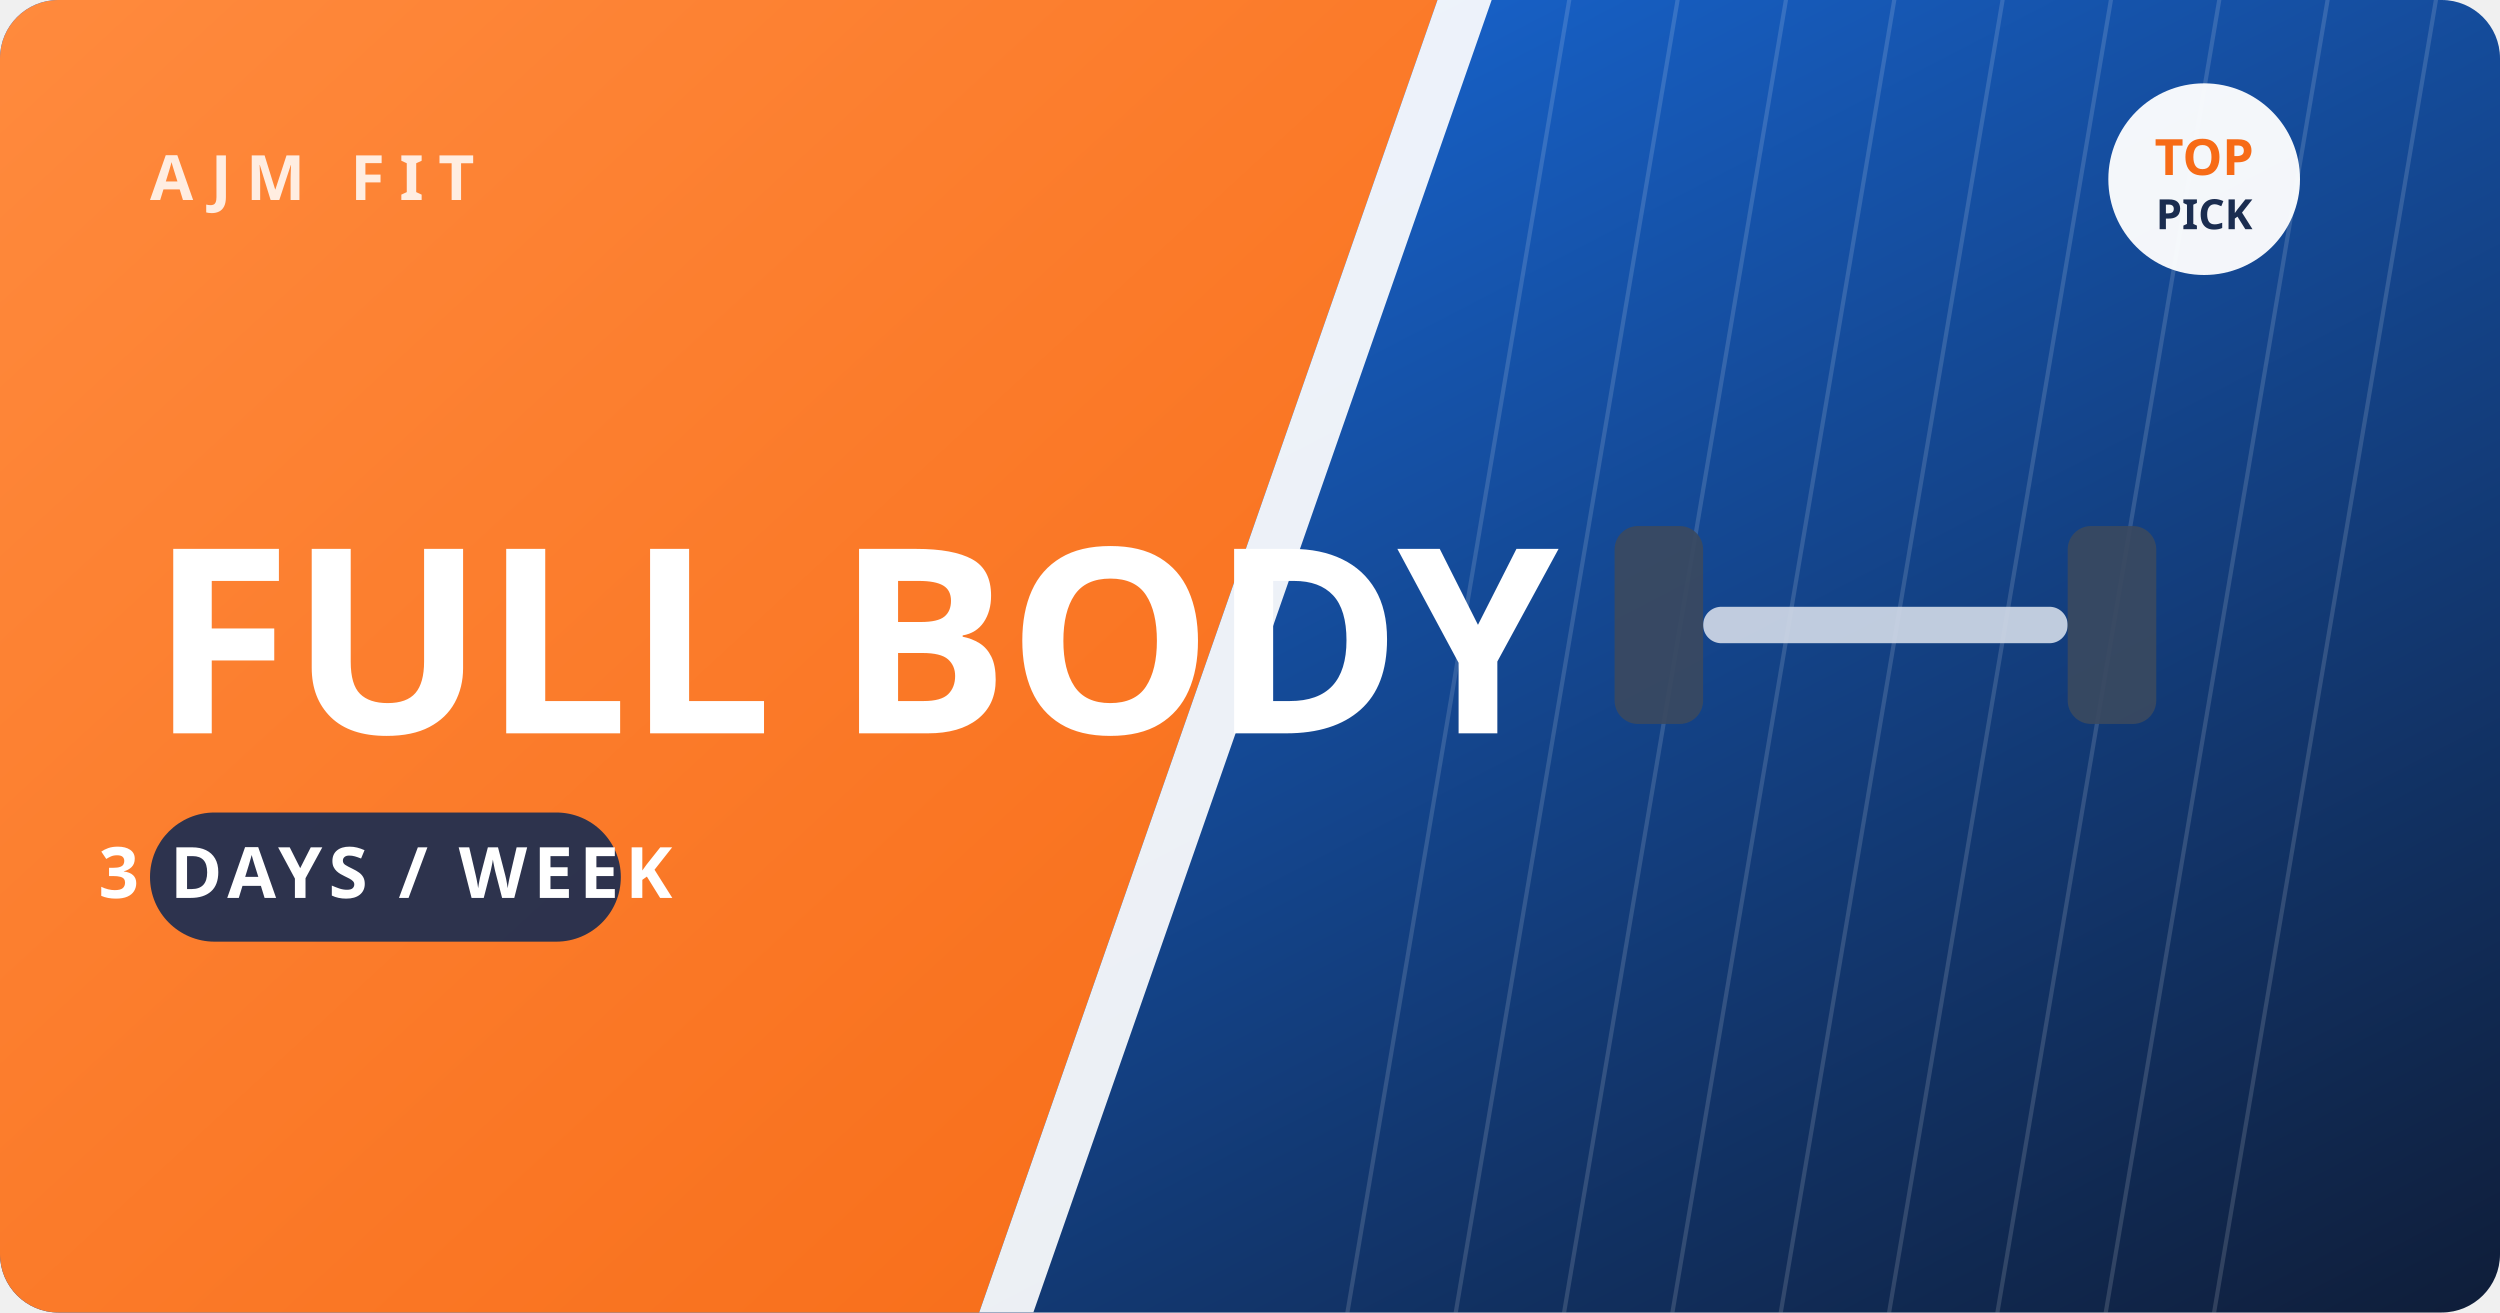
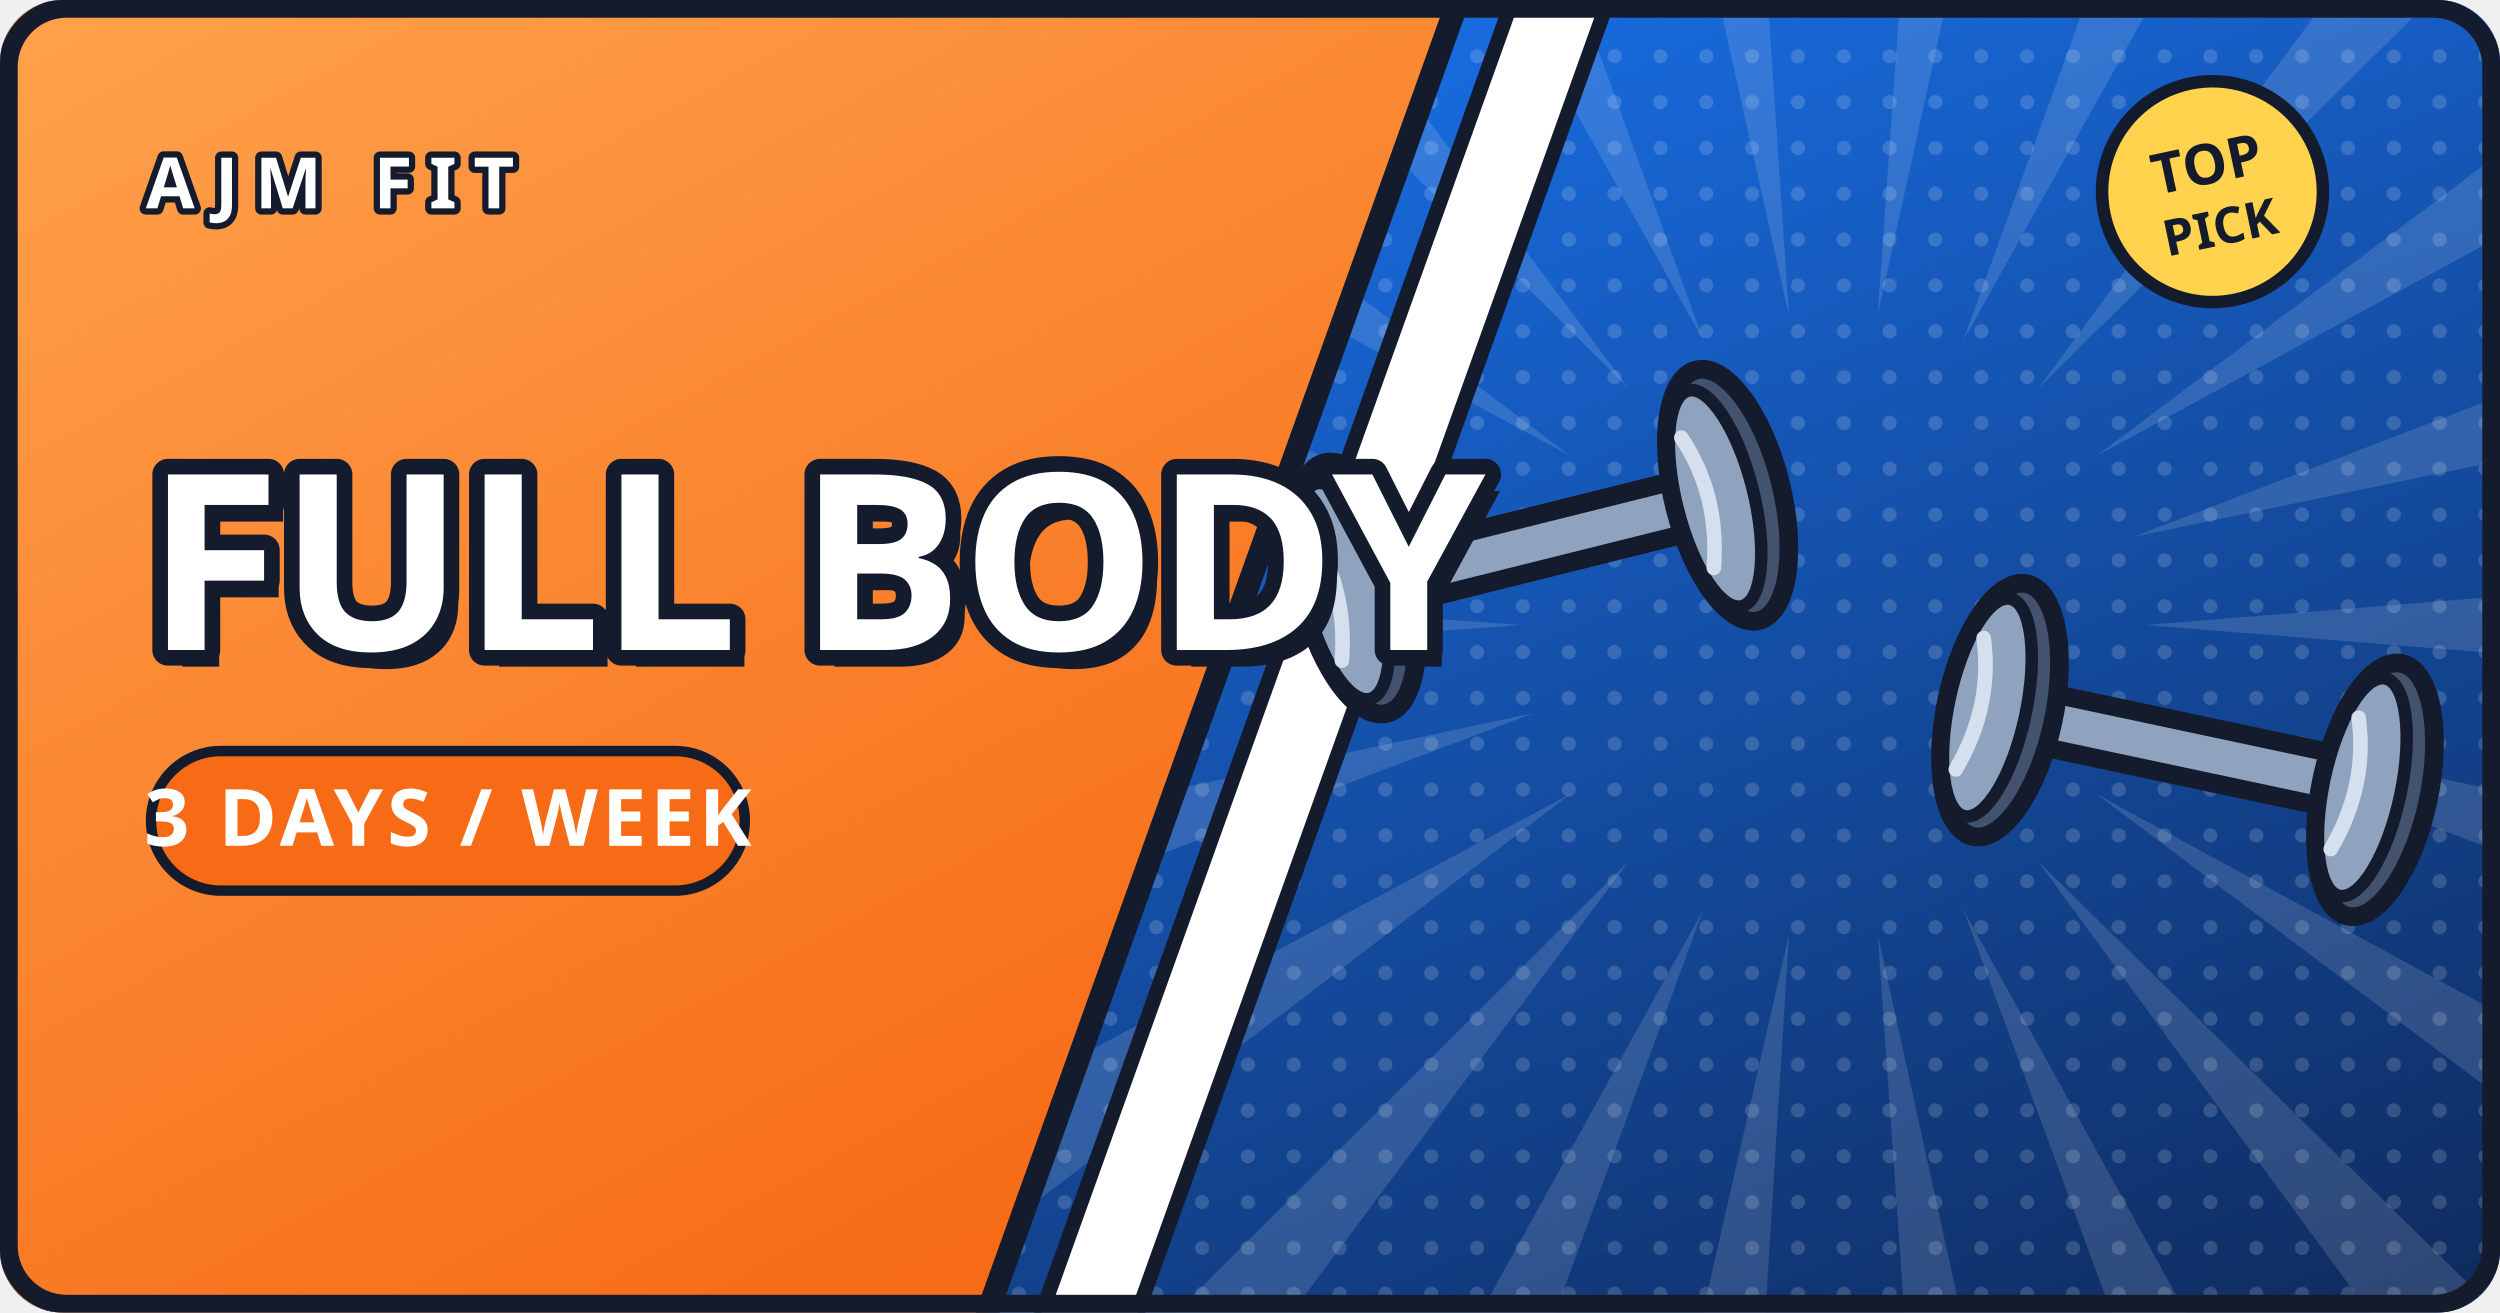
<svg xmlns="http://www.w3.org/2000/svg" viewBox="0 0 1200 630" width="1200" height="630" role="img" aria-label="Full Body (3-day)">
  <defs>
-     <linearGradient id="o" x1="0" y1="0" x2="1" y2="1">
-       <stop offset="0" stop-color="#ff8a3d" />
+     <linearGradient id="o" x1="0" y1="0" x2="0.6" y2="1">
+       <stop offset="0" stop-color="#FFA24D" />
      <stop offset="1" stop-color="#F76B16" />
    </linearGradient>
-     <linearGradient id="b" x1="0" y1="0" x2="1" y2="1">
+     <linearGradient id="b" x1="0.2" y1="0" x2="1" y2="1">
      <stop offset="0" stop-color="#1A7BFF" />
-       <stop offset="1" stop-color="#0f1d38" />
+       <stop offset="1" stop-color="#0f2a5c" />
    </linearGradient>
+     <pattern id="dots" width="22" height="22" patternUnits="userSpaceOnUse">
+       <circle cx="5" cy="5" r="3.4" fill="#fff" opacity="0.16" />
+     </pattern>
    <clipPath id="card">
-       <rect width="1200" height="630" rx="28" />
+       <rect width="1200" height="630" rx="30" />
    </clipPath>
  </defs>
  <g clip-path="url(#card)">
    <rect width="1200" height="630" fill="url(#b)" />
-     <path d="M0 0 H690 L470 630 H0 Z" fill="url(#o)" />
-     <path d="M690 0 L716 0 L496 630 L470 630 Z" fill="#ffffff" opacity="0.92" />
-     <g opacity="0.14" fill="none" stroke="#fff" stroke-width="2">
-       <line x1="760" y1="-40" x2="640" y2="670" />
-       <line x1="812" y1="-40" x2="692" y2="670" />
-       <line x1="864" y1="-40" x2="744" y2="670" />
-       <line x1="916" y1="-40" x2="796" y2="670" />
-       <line x1="968" y1="-40" x2="848" y2="670" />
-       <line x1="1020" y1="-40" x2="900" y2="670" />
-       <line x1="1072" y1="-40" x2="952" y2="670" />
-       <line x1="1124" y1="-40" x2="1004" y2="670" />
-       <line x1="1176" y1="-40" x2="1056" y2="670" />
+     <rect width="1200" height="630" fill="url(#dots)" />
+     <g transform="translate(880,300)">
+       <path d="M150.0 0.0 L469.3 25.8 L469.3 -25.8 Z" fill="#fff" opacity="0.13" />
+       <path d="M143.9 42.3 L509.0 180.4 L525.7 123.4 Z" fill="#fff" opacity="0.13" />
+       <path d="M126.2 81.1 L494.3 357.5 L530.5 301.1 Z" fill="#fff" opacity="0.13" />
+       <path d="M98.2 113.4 L287.8 371.6 L326.8 337.7 Z" fill="#fff" opacity="0.13" />
+       <path d="M62.3 136.4 L197.0 502.8 L251.0 478.1 Z" fill="#fff" opacity="0.13" />
+       <path d="M21.3 148.5 L53.5 607.7 L119.9 598.1 Z" fill="#fff" opacity="0.13" />
+       <path d="M-21.3 148.5 L-92.4 460.8 L-41.2 468.2 Z" fill="#fff" opacity="0.13" />
+       <path d="M-62.3 136.4 L-251.0 478.1 L-197.0 502.8 Z" fill="#fff" opacity="0.13" />
+       <path d="M-98.2 113.4 L-424.2 438.4 L-373.5 482.3 Z" fill="#fff" opacity="0.13" />
+       <path d="M-126.2 81.1 L-408.8 232.0 L-380.8 275.5 Z" fill="#fff" opacity="0.13" />
+       <path d="M-143.9 42.3 L-525.7 123.4 L-509.0 180.4 Z" fill="#fff" opacity="0.13" />
+       <path d="M-150.0 0.0 L-609.1 -33.5 L-609.1 33.5 Z" fill="#fff" opacity="0.13" />
+       <path d="M-143.9 -42.3 L-443.0 -157.0 L-457.6 -107.4 Z" fill="#fff" opacity="0.13" />
+       <path d="M-126.2 -81.1 L-437.5 -316.5 L-469.6 -266.5 Z" fill="#fff" opacity="0.13" />
+       <path d="M-98.2 -113.4 L-373.5 -482.3 L-424.2 -438.4 Z" fill="#fff" opacity="0.13" />
+       <path d="M-62.3 -136.4 L-171.4 -437.6 L-218.5 -416.1 Z" fill="#fff" opacity="0.13" />
+       <path d="M-21.3 -148.5 L-47.4 -537.9 L-106.1 -529.5 Z" fill="#fff" opacity="0.13" />
+       <path d="M21.3 -148.5 L119.9 -598.1 L53.5 -607.7 Z" fill="#fff" opacity="0.13" />
+       <path d="M62.3 -136.4 L218.5 -416.1 L171.4 -437.6 Z" fill="#fff" opacity="0.13" />
+       <path d="M98.2 -113.4 L375.5 -388.0 L330.7 -426.9 Z" fill="#fff" opacity="0.13" />
+       <path d="M126.2 -81.1 L530.5 -301.1 L494.3 -357.5 Z" fill="#fff" opacity="0.13" />
+       <path d="M143.9 -42.3 L457.6 -107.4 L443.0 -157.0 Z" fill="#fff" opacity="0.13" />
    </g>
-     <g transform="translate(905,300) scale(1.25)" opacity="0.92">
-       <rect x="-70" y="-7" width="140" height="14" rx="7" fill="#cfd8e6" />
-       <rect x="-104" y="-38" width="34" height="76" rx="9" fill="#39495f" />
-       <rect x="70" y="-38" width="34" height="76" rx="9" fill="#39495f" />
+     <path d="M0 0 H700 L474 630 H0 Z" fill="url(#o)" />
+     <path d="M700 0 L474 630" fill="none" stroke="#141b2d" stroke-width="11" stroke-linejoin="round" stroke-linecap="round" />
+     <path d="M726 0 L500 630 L546 630 L772 0 Z" fill="#fff" stroke="#141b2d" stroke-width="7" stroke-linejoin="round" stroke-linecap="round" />
+     <g transform="translate(890,300)">
+       <g>
+         <g transform="translate(-150,-40) rotate(-14)">
+           <rect x="-78" y="-13" width="156" height="26" rx="13" fill="#8FA3BF" stroke="#141b2d" stroke-width="9" stroke-linejoin="round" stroke-linecap="round" />
+           <ellipse cx="-92" cy="0" rx="26.04" ry="62" fill="#43536e" stroke="#141b2d" stroke-width="9" stroke-linejoin="round" stroke-linecap="round" />
+           <ellipse cx="-98.2" cy="0" rx="18.6" ry="53.32" fill="#8FA3BF" stroke="#141b2d" stroke-width="6" stroke-linejoin="round" stroke-linecap="round" />
+           <path d="M-106.88 -32.24 q 11.16 31 0 64.48" fill="none" stroke="#D8E3F0" stroke-width="7" stroke-linecap="round" opacity="0.95" />
+           <ellipse cx="92" cy="0" rx="26.04" ry="62" fill="#43536e" stroke="#141b2d" stroke-width="9" stroke-linejoin="round" stroke-linecap="round" />
+           <ellipse cx="85.8" cy="0" rx="18.6" ry="53.32" fill="#8FA3BF" stroke="#141b2d" stroke-width="6" stroke-linejoin="round" stroke-linecap="round" />
+           <path d="M77.12 -32.24 q 11.16 31 0 64.48" fill="none" stroke="#D8E3F0" stroke-width="7" stroke-linecap="round" opacity="0.95" />
+         </g>
+         <g transform="translate(160,60) rotate(12)">
+           <rect x="-78" y="-13" width="156" height="26" rx="13" fill="#8FA3BF" stroke="#141b2d" stroke-width="9" stroke-linejoin="round" stroke-linecap="round" />
+           <ellipse cx="-92" cy="0" rx="26.04" ry="62" fill="#43536e" stroke="#141b2d" stroke-width="9" stroke-linejoin="round" stroke-linecap="round" />
+           <ellipse cx="-98.2" cy="0" rx="18.6" ry="53.32" fill="#8FA3BF" stroke="#141b2d" stroke-width="6" stroke-linejoin="round" stroke-linecap="round" />
+           <path d="M-106.88 -32.24 q 11.16 31 0 64.48" fill="none" stroke="#D8E3F0" stroke-width="7" stroke-linecap="round" opacity="0.95" />
+           <ellipse cx="92" cy="0" rx="26.04" ry="62" fill="#43536e" stroke="#141b2d" stroke-width="9" stroke-linejoin="round" stroke-linecap="round" />
+           <ellipse cx="85.8" cy="0" rx="18.6" ry="53.32" fill="#8FA3BF" stroke="#141b2d" stroke-width="6" stroke-linejoin="round" stroke-linecap="round" />
+           <path d="M77.12 -32.24 q 11.16 31 0 64.48" fill="none" stroke="#D8E3F0" stroke-width="7" stroke-linecap="round" opacity="0.95" />
+         </g>
+       </g>
    </g>
-     <text x="72" y="352" font-family="'Barlow Condensed','Arial Narrow',Haettenschweiler,Impact,sans-serif" font-weight="800" font-size="124" fill="#fff" letter-spacing="-1" style="text-transform:uppercase">
-       <tspan x="72" dy="0">FULL BODY</tspan>
-     </text>
-     <rect x="72" y="390" width="226" height="62" rx="31" fill="#1B2D50" opacity="0.92" />
-     <text x="185" y="431" font-family="'Barlow Condensed','Arial Narrow',Haettenschweiler,Impact,sans-serif" font-weight="700" font-size="34" fill="#fff" text-anchor="middle" letter-spacing="3">3 DAYS / WEEK</text>
-     <text x="72" y="96" font-family="'Barlow Condensed','Arial Narrow',Haettenschweiler,Impact,sans-serif" font-weight="700" font-size="30" fill="#fff" opacity="0.85" letter-spacing="7">AJM FIT</text>
-     <g transform="translate(1058,86)">
-       <circle r="46" fill="#fff" opacity="0.95" />
-       <text y="-2" font-family="'Barlow Condensed','Arial Narrow',Haettenschweiler,Impact,sans-serif" font-weight="800" font-size="24" fill="#F76B16" text-anchor="middle">TOP</text>
-       <text y="24" font-family="'Barlow Condensed','Arial Narrow',Haettenschweiler,Impact,sans-serif" font-weight="700" font-size="20" fill="#1B2D50" text-anchor="middle">PICK</text>
+     <g font-family="'Barlow Condensed','Arial Narrow',Haettenschweiler,Impact,sans-serif" font-weight="800" font-size="118" letter-spacing="-1">
+       <text x="70" y="312" fill="#141b2d" transform="translate(7,8)">
+         <tspan x="70" dy="0">FULL BODY</tspan>
+       </text>
+       <text x="70" y="312" fill="#fff" stroke="#141b2d" stroke-width="15" stroke-linejoin="round" paint-order="stroke">
+         <tspan x="70" dy="0">FULL BODY</tspan>
+       </text>
    </g>
+     <g transform="translate(70,358)">
+       <rect width="290" height="72" rx="36" fill="#141b2d" />
+       <rect x="5" y="5" width="280" height="62" rx="31" fill="#F76B16" />
+       <text x="145" y="48" font-family="'Barlow Condensed','Arial Narrow',Haettenschweiler,Impact,sans-serif" font-weight="800" font-size="38" fill="#fff" text-anchor="middle" letter-spacing="2">3 DAYS / WEEK</text>
+     </g>
+     <text x="70" y="100" font-family="'Barlow Condensed','Arial Narrow',Haettenschweiler,Impact,sans-serif" font-weight="800" font-size="34" fill="#fff" letter-spacing="8" stroke="#141b2d" stroke-width="6" paint-order="stroke" stroke-linejoin="round">AJM FIT</text>
+     <g transform="translate(1062,92) rotate(-12)">
+       <circle r="56" fill="#141b2d" />
+       <circle r="50" fill="#FFD34D" />
+       <text y="-4" font-family="'Barlow Condensed','Arial Narrow',Haettenschweiler,Impact,sans-serif" font-weight="800" font-size="27" fill="#141b2d" text-anchor="middle">TOP</text>
+       <text y="26" font-family="'Barlow Condensed','Arial Narrow',Haettenschweiler,Impact,sans-serif" font-weight="800" font-size="24" fill="#141b2d" text-anchor="middle">PICK</text>
+     </g>
+     <rect x="4" y="4" width="1192" height="622" rx="28" fill="none" stroke="#141b2d" stroke-width="9" stroke-linejoin="round" stroke-linecap="round" />
  </g>
</svg>
